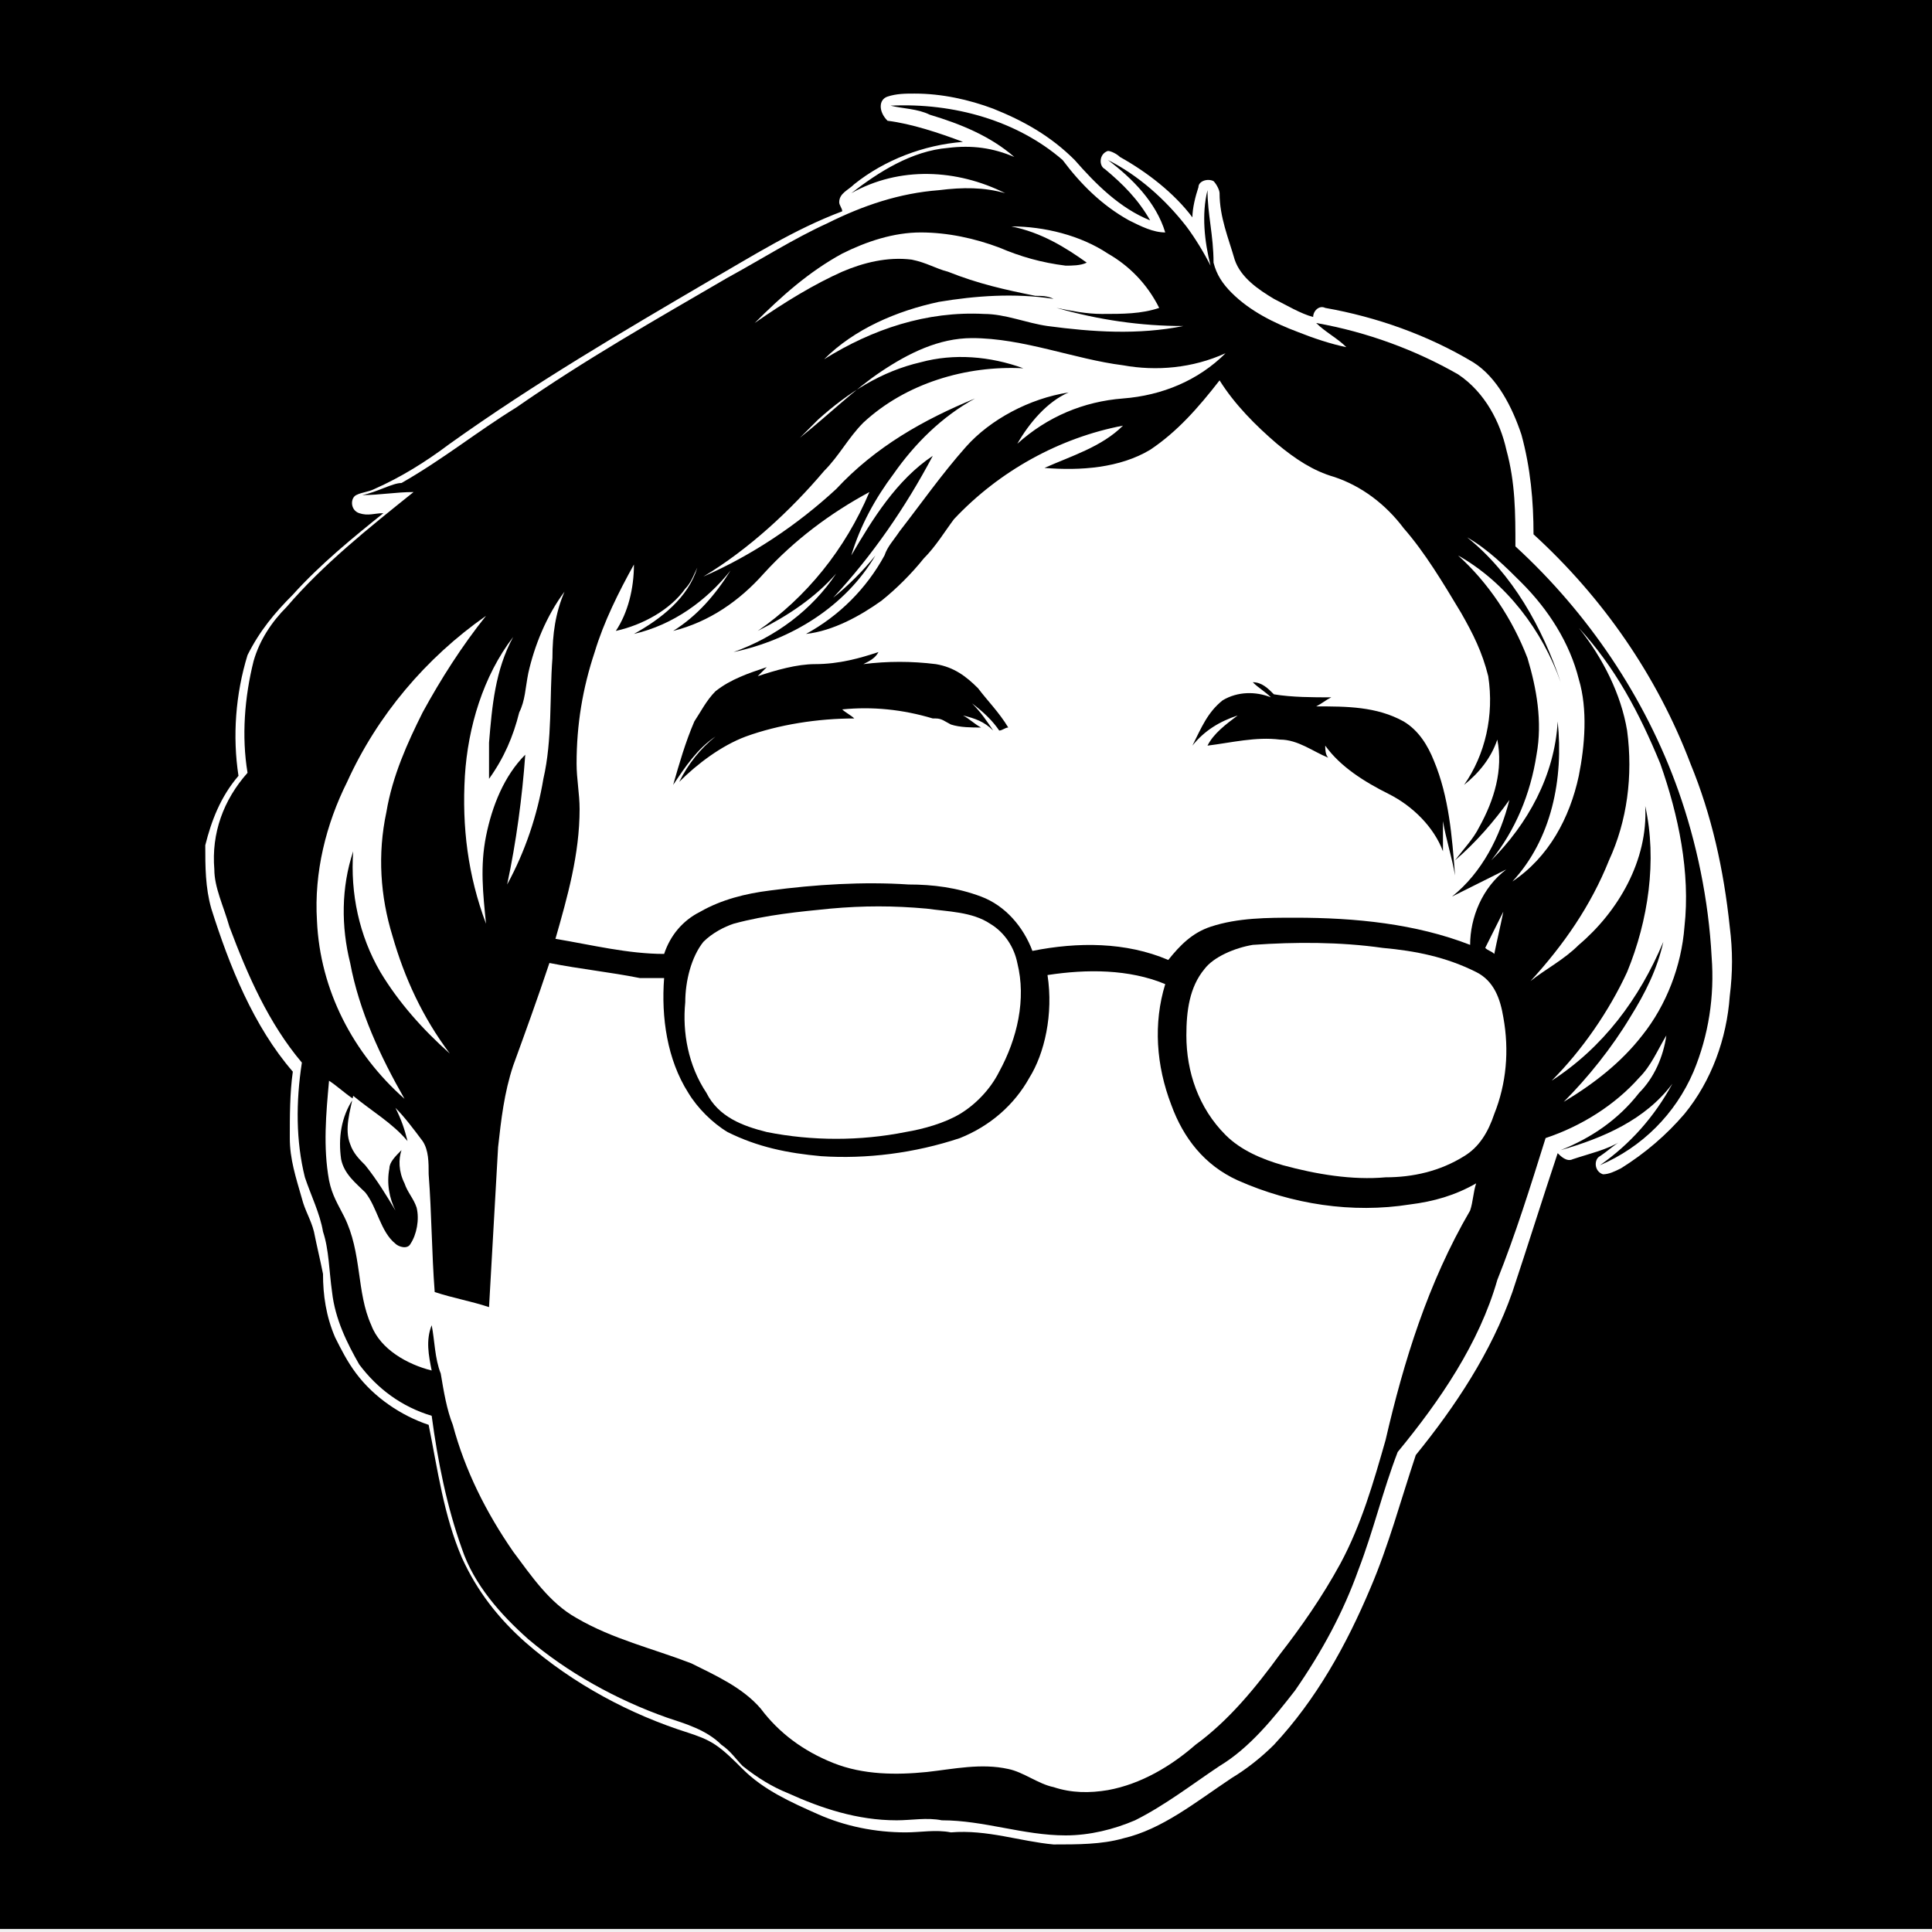
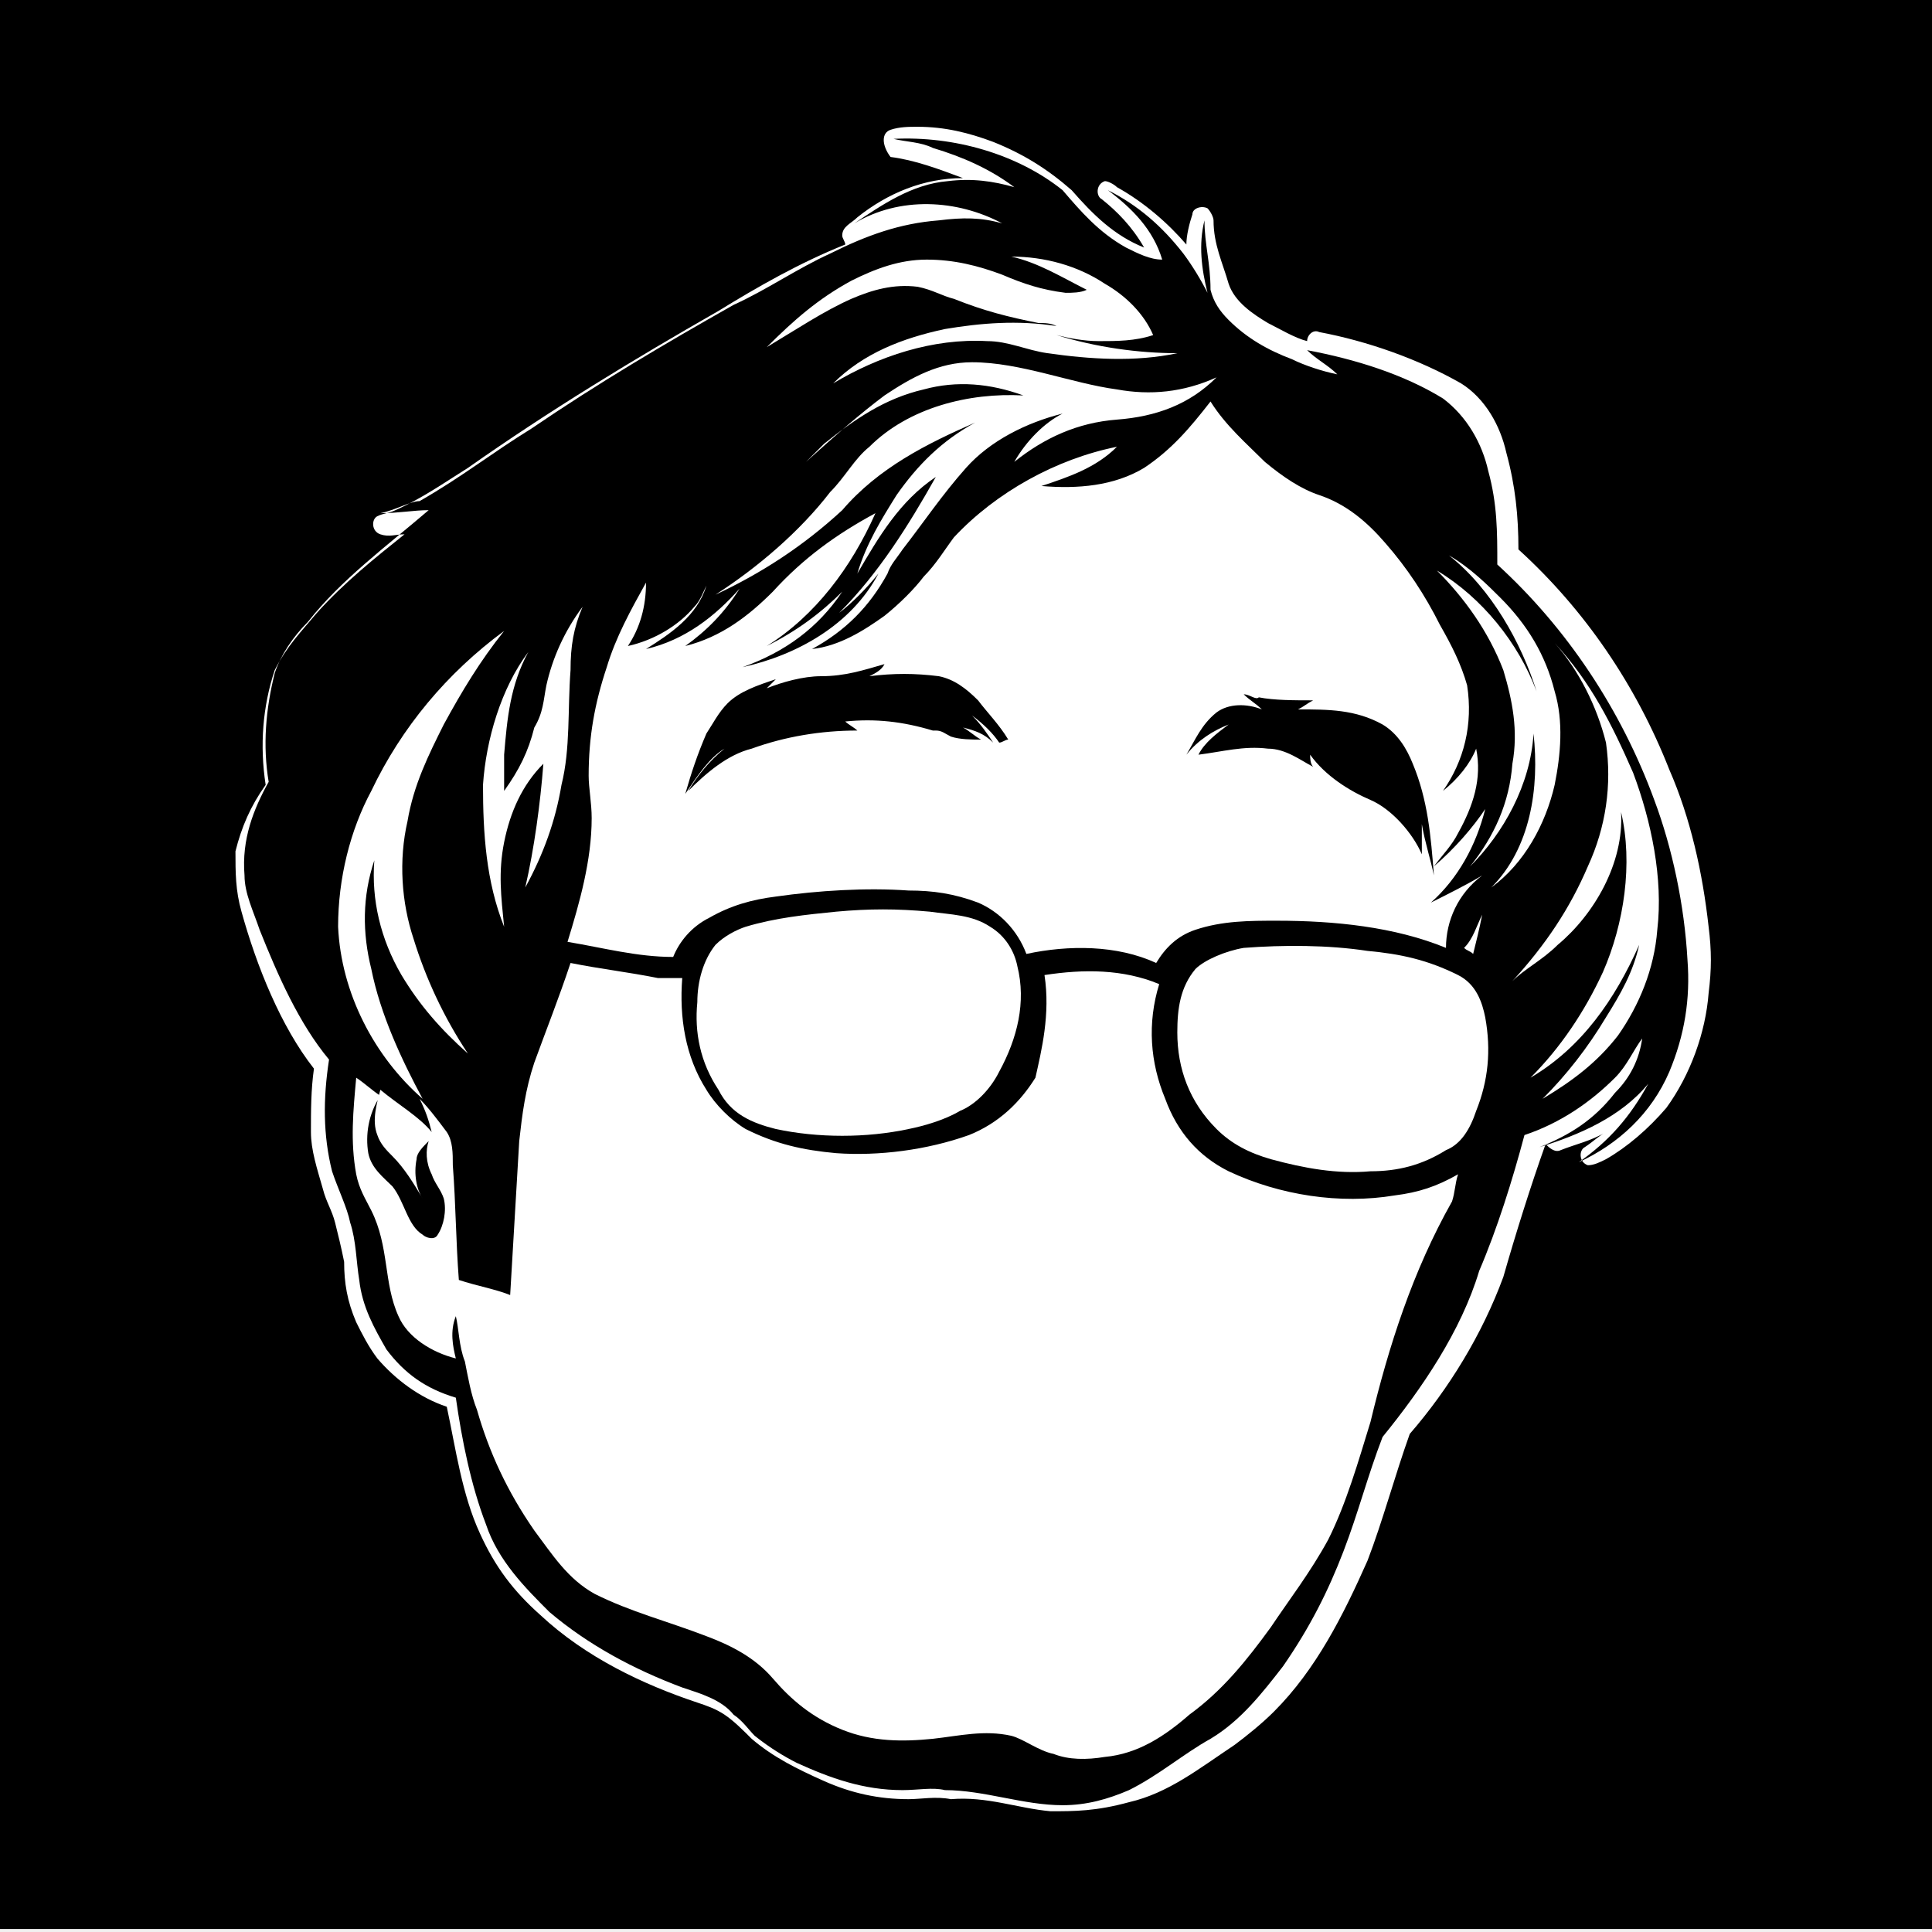
<svg xmlns="http://www.w3.org/2000/svg" version="1.1" id="Layer_1" x="0px" y="0px" viewBox="0 0 64 64" style="enable-background:new 0 0 64 64;" xml:space="preserve">
  <style type="text/css">
	.st0{fill:#FFFFFF;}
</style>
  <g id="Layer_2_00000158029372510716414120000012680685648114155940_">
    <rect y="-0.1" width="64" height="64" />
  </g>
-   <g id="_x23_ffffffff">
-     <path class="st0" d="M29.4,3.2c0.3-0.1,0.6-0.1,0.9-0.1c0.9,0,1.8,0.2,2.6,0.5c1,0.4,1.9,0.9,2.7,1.7c0.7,0.8,1.5,1.6,2.5,2   c-0.4-0.7-0.9-1.2-1.5-1.7c-0.2-0.1-0.2-0.5,0.1-0.6C36.8,5,37,5.1,37.1,5.2c0.9,0.5,1.8,1.2,2.4,2c0-0.3,0.1-0.7,0.2-1   C39.7,6,40,5.9,40.2,6c0.1,0.1,0.2,0.3,0.2,0.4c0,0.8,0.3,1.5,0.5,2.2c0.2,0.6,0.8,1,1.3,1.3c0.4,0.2,0.9,0.5,1.3,0.6   c0-0.2,0.2-0.4,0.4-0.3c1.7,0.3,3.4,0.9,4.9,1.8c0.8,0.5,1.3,1.5,1.6,2.4c0.3,1.1,0.4,2.2,0.4,3.3c2.3,2.1,4.1,4.7,5.2,7.6   c0.7,1.7,1.1,3.5,1.3,5.4c0.1,0.8,0.1,1.5,0,2.3c-0.1,1.4-0.6,2.8-1.5,3.9c-0.6,0.7-1.3,1.3-2.1,1.8c-0.2,0.1-0.4,0.2-0.6,0.2   c-0.3-0.1-0.3-0.5-0.1-0.6c0.3-0.2,0.5-0.4,0.7-0.5c-0.5,0.3-1,0.4-1.6,0.6c-0.2,0.1-0.4-0.1-0.5-0.2c-0.5,1.5-1,3.1-1.5,4.6   c-0.7,2-1.9,3.8-3.2,5.4c-0.5,1.5-0.9,3-1.5,4.4c-0.8,1.9-1.8,3.7-3.2,5.2c-0.4,0.4-0.9,0.8-1.4,1.1c-1.2,0.8-2.3,1.7-3.6,2   c-0.7,0.2-1.5,0.2-2.3,0.2c-1.1-0.1-2.2-0.5-3.4-0.4c-0.5-0.1-1,0-1.5,0c-1,0-2-0.2-2.9-0.6c-0.9-0.4-1.8-0.8-2.5-1.5   c-0.3-0.3-0.6-0.6-0.9-0.8c-0.3-0.2-0.6-0.3-0.9-0.4c-1.9-0.6-3.8-1.6-5.4-3c-0.9-0.8-1.6-1.7-2.1-2.8c-0.6-1.4-0.8-2.9-1.1-4.4   c-0.9-0.3-1.8-0.9-2.4-1.7c-0.3-0.4-0.5-0.8-0.7-1.2c-0.3-0.7-0.4-1.4-0.4-2.1c-0.1-0.5-0.2-0.9-0.3-1.4c-0.1-0.4-0.3-0.7-0.4-1.1   c-0.2-0.7-0.4-1.3-0.4-2c0-0.7,0-1.5,0.1-2.2c-1.3-1.5-2.1-3.5-2.7-5.4c-0.2-0.7-0.2-1.4-0.2-2.1c0.2-0.8,0.5-1.6,1.1-2.3   c-0.2-1.3-0.1-2.7,0.3-4c0.4-0.8,0.9-1.4,1.5-2c0.9-1,2-1.9,3-2.7c-0.3,0-0.5,0.1-0.8,0c-0.3-0.1-0.3-0.5-0.1-0.6   c0.2-0.1,0.4-0.1,0.6-0.2c0.9-0.4,1.7-0.9,2.5-1.5c2.8-2,5.7-3.7,8.6-5.4c1.4-0.8,2.8-1.7,4.4-2.3c0-0.1-0.1-0.2-0.1-0.3   c0-0.3,0.3-0.4,0.5-0.6c1-0.8,2.3-1.3,3.6-1.4c-0.8-0.3-1.7-0.6-2.5-0.7C29.1,3.7,29.1,3.3,29.4,3.2 M29.5,3.5   c0.4,0.1,0.9,0.1,1.3,0.3c1,0.3,2,0.7,2.8,1.4c-0.7-0.3-1.4-0.4-2.2-0.3c-1.2,0.1-2.3,0.8-3.2,1.5c1.6-0.9,3.5-0.8,5.1,0   c-0.7-0.2-1.4-0.2-2.2-0.1c-1.3,0.1-2.5,0.5-3.7,1.1c-1.1,0.5-2.2,1.2-3.3,1.8c-2.4,1.4-4.7,2.7-7,4.3c-1.3,0.8-2.4,1.7-3.8,2.5   C13,16,12.5,16.3,12,16.4c0.6,0,1.1-0.1,1.7-0.1c-1.5,1.2-3,2.4-4.2,3.8c-0.5,0.5-0.9,1.1-1.1,1.8c-0.3,1.2-0.4,2.5-0.2,3.7   c-0.8,0.9-1.2,2-1.1,3.2c0,0.6,0.3,1.2,0.5,1.9c0.6,1.6,1.3,3.2,2.4,4.5c-0.2,1.3-0.2,2.6,0.1,3.8c0.2,0.6,0.5,1.2,0.6,1.8   c0.2,0.6,0.2,1.3,0.3,2c0.1,0.9,0.5,1.7,0.9,2.4c0.6,0.8,1.4,1.4,2.4,1.7c0.2,1.5,0.5,3,1,4.4c0.4,1.2,1.3,2.2,2.2,3   c1.3,1.1,2.9,2,4.6,2.6c0.6,0.2,1.3,0.4,1.8,0.9c0.3,0.2,0.5,0.5,0.7,0.7c0.5,0.4,1,0.7,1.5,0.9c1.1,0.5,2.3,0.9,3.6,0.9   c0.5,0,1-0.1,1.5,0c1.4,0,2.7,0.5,4.1,0.5c0.8,0,1.6-0.2,2.3-0.5c1-0.5,1.9-1.2,2.8-1.8c1-0.6,1.8-1.6,2.5-2.5   c0.9-1.3,1.6-2.6,2.1-4c0.5-1.3,0.8-2.6,1.3-3.9c1.4-1.7,2.7-3.6,3.3-5.7c0.6-1.5,1.1-3.1,1.6-4.7c1.2-0.4,2.3-1.1,3.1-2   c0.4-0.4,0.6-0.9,0.9-1.4c-0.1,0.7-0.4,1.4-0.9,1.9c-0.7,0.9-1.6,1.5-2.6,1.9c1.4-0.4,2.8-1,3.7-2.2c-0.6,1.1-1.4,2-2.4,2.7   c1.4-0.6,2.5-1.7,3.1-3.1c0.5-1.2,0.7-2.5,0.6-3.8c-0.1-1.9-0.5-3.8-1.1-5.5c-1.1-3.1-3-5.9-5.4-8.1c0-1.1,0-2.1-0.3-3.2   c-0.2-0.9-0.7-1.9-1.6-2.5c-1.4-0.8-3-1.4-4.7-1.7c0.3,0.3,0.7,0.5,1,0.8c-0.5-0.1-1.1-0.3-1.6-0.5c-0.8-0.3-1.6-0.7-2.2-1.3   c-0.3-0.3-0.5-0.6-0.6-1C40.2,7.8,40,7.1,40,6.3c-0.2,0.8-0.1,1.7,0.1,2.5c-0.2-0.4-0.5-0.9-0.8-1.3c-0.7-0.9-1.6-1.7-2.6-2.2   c0.8,0.6,1.6,1.4,1.9,2.4c-0.4,0-0.8-0.2-1.2-0.4c-0.9-0.5-1.6-1.2-2.2-2C33.7,4,31.6,3.4,29.5,3.5z" />
-     <path class="st0" d="M33.5,7.5c1.1,0,2.3,0.3,3.2,0.9c0.7,0.4,1.3,1,1.7,1.8c-0.6,0.2-1.2,0.2-1.9,0.2c-0.5,0-1-0.1-1.5-0.2   c1.4,0.4,2.8,0.6,4.2,0.6c-1.5,0.3-3,0.2-4.5,0c-0.7-0.1-1.4-0.4-2.1-0.4c-1.9-0.1-3.7,0.5-5.3,1.5c1-1,2.4-1.6,3.8-1.9   c1.2-0.2,2.5-0.3,3.8-0.1c-0.2-0.1-0.4-0.1-0.6-0.1c-1-0.2-1.9-0.4-2.9-0.8c-0.4-0.1-0.7-0.3-1.2-0.4c-0.8-0.1-1.6,0.1-2.3,0.4   C27,9.4,26,10,25,10.7c0.9-0.9,1.8-1.7,2.9-2.3c0.8-0.4,1.7-0.7,2.6-0.7c0.9,0,1.8,0.2,2.6,0.5c0.7,0.3,1.4,0.5,2.2,0.6   c0.2,0,0.5,0,0.7-0.1C35.3,8.2,34.5,7.7,33.5,7.5z" />
-     <path class="st0" d="M29.2,12.3c0.9-0.6,1.9-1.1,3-1.1c1.7,0,3.4,0.7,5,0.9c1.1,0.2,2.3,0.1,3.4-0.4c-0.9,0.9-2.1,1.4-3.4,1.5   c-1.3,0.1-2.5,0.6-3.5,1.5c0.4-0.7,1-1.4,1.7-1.7c-1.3,0.2-2.6,0.9-3.4,1.8c-0.8,0.9-1.5,1.9-2.2,2.8c-0.2,0.3-0.4,0.5-0.5,0.8   c-0.6,1.1-1.5,2-2.6,2.6c0.9-0.1,1.8-0.6,2.5-1.1c0.5-0.4,1-0.9,1.4-1.4c0.4-0.4,0.7-0.9,1-1.3c1.5-1.6,3.5-2.7,5.6-3.1   c-0.7,0.7-1.7,1-2.6,1.4c1.2,0.1,2.5,0,3.5-0.6c0.9-0.6,1.6-1.4,2.3-2.3c0.5,0.8,1.2,1.5,1.9,2.1c0.6,0.5,1.2,0.9,1.9,1.1   c0.9,0.3,1.7,0.9,2.3,1.7c0.7,0.8,1.3,1.8,1.9,2.8c0.4,0.7,0.7,1.3,0.9,2.1c0.2,1.3-0.1,2.6-0.8,3.6c0.5-0.4,0.9-0.9,1.1-1.5   c0.2,1-0.1,2-0.6,2.9c-0.2,0.4-0.5,0.7-0.8,1.1c0.7-0.6,1.3-1.3,1.8-2c-0.3,1.2-0.9,2.4-1.9,3.2c0.6-0.3,1.2-0.6,1.8-0.9   c-0.8,0.6-1.2,1.6-1.2,2.5c-1.8-0.7-3.8-0.9-5.8-0.9c-0.9,0-1.9,0-2.8,0.3c-0.6,0.2-1,0.6-1.4,1.1c-1.4-0.6-3-0.6-4.5-0.3   c-0.3-0.8-0.9-1.5-1.7-1.8c-0.8-0.3-1.6-0.4-2.4-0.4c-1.5-0.1-3.1,0-4.6,0.2c-0.8,0.1-1.6,0.3-2.3,0.7c-0.6,0.3-1,0.8-1.2,1.4   c-1.2,0-2.4-0.3-3.6-0.5c0.4-1.4,0.8-2.8,0.8-4.3c0-0.5-0.1-1-0.1-1.5c0-1.3,0.2-2.5,0.6-3.7c0.3-1,0.8-2,1.3-2.9   c0,0.8-0.2,1.6-0.6,2.2c0.9-0.2,1.8-0.7,2.3-1.4c0.2-0.2,0.3-0.5,0.4-0.7c-0.3,1-1.2,1.7-2.1,2.2c1.3-0.3,2.4-1.1,3.2-2.1   c-0.5,0.8-1.1,1.5-1.9,2c1.2-0.3,2.2-1,3-1.9c1-1.1,2.2-2,3.5-2.7c-0.8,1.9-2.1,3.5-3.7,4.6c1-0.5,1.9-1.1,2.6-1.9   c-0.8,1.2-2,2.1-3.4,2.6c1.9-0.4,3.7-1.5,4.7-3.2c-0.4,0.5-0.9,1-1.4,1.4c1.3-1.4,2.4-3,3.3-4.7c-1.2,0.8-2,2.1-2.7,3.3   c0.3-1,0.8-1.9,1.4-2.7c0.7-1,1.6-1.9,2.7-2.5c-1.7,0.7-3.3,1.6-4.6,3c-1.3,1.2-2.8,2.2-4.4,2.9c1.5-0.9,2.9-2.2,4-3.5   c0.5-0.5,0.8-1.1,1.3-1.6c1.4-1.3,3.4-1.9,5.3-1.8c-1.1-0.4-2.3-0.5-3.4-0.2c-1.3,0.3-2.4,1-3.4,1.9c-0.2,0.2-0.4,0.4-0.6,0.6   C27.5,13.7,28.3,12.9,29.2,12.3 M27,22c-0.6,0-1.3,0.2-1.9,0.4c0.1-0.1,0.2-0.2,0.3-0.3c-0.6,0.2-1.2,0.4-1.7,0.8   c-0.3,0.3-0.5,0.7-0.7,1c-0.3,0.7-0.5,1.4-0.7,2.1c0.4-0.6,0.8-1.2,1.4-1.6c-0.5,0.4-0.9,0.9-1.2,1.5c0.6-0.6,1.4-1.2,2.2-1.5   c1.1-0.4,2.4-0.6,3.6-0.6c-0.1-0.1-0.3-0.2-0.4-0.3c1-0.1,2,0,3,0.3l0,0l0,0c0,0,0.1,0,0.1,0c0.2,0,0.3,0.1,0.5,0.2   c0.3,0.1,0.7,0.1,1,0.1c-0.2-0.1-0.4-0.3-0.6-0.4c0.4,0.1,0.7,0.2,1,0.5c-0.2-0.3-0.4-0.6-0.7-0.9c0.4,0.3,0.7,0.6,0.9,0.9   c0.1,0,0.2-0.1,0.3-0.1c-0.3-0.5-0.7-0.9-1-1.3c-0.4-0.4-0.8-0.7-1.4-0.8c-0.8-0.1-1.6-0.1-2.4,0c0.2-0.1,0.4-0.2,0.5-0.4   C28.5,21.8,27.8,22,27,22 M41.5,22.6c0.2,0.2,0.4,0.3,0.6,0.5c-0.5-0.2-1.1-0.2-1.6,0.1c-0.5,0.4-0.7,0.9-1,1.5   c0.4-0.5,0.9-0.8,1.5-1c-0.4,0.3-0.8,0.6-1,1c0.8-0.1,1.6-0.3,2.4-0.2c0.6,0,1.1,0.4,1.6,0.6c-0.1-0.1-0.1-0.3-0.1-0.4   c0.5,0.7,1.3,1.2,2.1,1.6c0.8,0.4,1.5,1.1,1.8,1.9c0-0.3,0-0.7,0-1c0.1,0.6,0.3,1.2,0.4,1.8c-0.1-1.3-0.2-2.6-0.7-3.8   c-0.2-0.5-0.5-1-1-1.3c-0.9-0.5-1.9-0.5-2.9-0.5c0.2-0.1,0.3-0.2,0.5-0.3c-0.6,0-1.3,0-1.9-0.1C42,22.8,41.8,22.6,41.5,22.6z" />
-     <path class="st0" d="M48.6,17.8c0.7,0.4,1.3,1,1.8,1.5c0.9,0.9,1.6,2,1.9,3.2c0.3,1,0.2,2.2,0,3.2c-0.3,1.4-1,2.7-2.2,3.5   c1.3-1.4,1.7-3.4,1.5-5.3c-0.1,1.8-1,3.4-2.2,4.6c0.8-1,1.3-2.2,1.5-3.5c0.2-1.1,0-2.2-0.3-3.2c-0.5-1.3-1.3-2.5-2.3-3.4   c1.6,0.9,2.8,2.5,3.4,4.2C51.1,20.8,50.1,19,48.6,17.8z" />
-     <path class="st0" d="M17.5,22.3c0.2-0.9,0.6-1.9,1.2-2.7c-0.3,0.7-0.4,1.4-0.4,2.2c-0.1,1.3,0,2.7-0.3,4c-0.2,1.2-0.6,2.4-1.2,3.5   c0.3-1.4,0.5-2.9,0.6-4.3c-0.7,0.7-1.1,1.7-1.3,2.7c-0.2,1-0.1,1.9,0,2.9c-0.6-1.6-0.8-3.2-0.7-4.9c0.1-1.6,0.6-3.3,1.6-4.6   c-0.6,1.1-0.7,2.3-0.8,3.5c0,0.4,0,0.8,0,1.2c0.5-0.7,0.8-1.4,1-2.2C17.4,23.2,17.4,22.8,17.5,22.3z" />
-     <path class="st0" d="M11.5,25.9c1-2.2,2.6-4.1,4.6-5.5c-0.8,1-1.5,2.1-2.1,3.2c-0.5,1-1,2.1-1.2,3.3c-0.3,1.4-0.2,2.8,0.2,4.1   c0.4,1.4,1,2.7,1.9,3.9c-0.9-0.8-1.7-1.7-2.3-2.7c-0.7-1.2-1-2.6-0.9-4c-0.4,1.2-0.4,2.5-0.1,3.7c0.3,1.6,1,3.1,1.8,4.5   c-1.7-1.5-2.8-3.6-2.9-5.9C10.4,28.9,10.8,27.3,11.5,25.9z" />
-     <path class="st0" d="M52.3,20.8c1.2,1.3,2,2.8,2.7,4.5c0.6,1.7,1,3.6,0.8,5.4c-0.1,1.3-0.6,2.6-1.4,3.6c-0.7,0.9-1.6,1.6-2.6,2.2   c0.8-0.8,1.6-1.8,2.2-2.8c0.5-0.8,0.9-1.6,1.1-2.5c-0.8,1.9-2,3.5-3.7,4.6c1-1,1.9-2.3,2.5-3.6c0.7-1.7,1-3.7,0.6-5.5   c0.1,1.8-0.9,3.5-2.2,4.6c-0.5,0.5-1.1,0.8-1.6,1.2c1.1-1.2,2-2.5,2.6-4c0.6-1.3,0.8-2.8,0.6-4.3C53.7,23,53.1,21.8,52.3,20.8z" />
-     <path class="st0" d="M27.5,30.1c1.1-0.1,2.1-0.1,3.2,0c0.7,0.1,1.5,0.1,2.1,0.5c0.5,0.3,0.8,0.8,0.9,1.3c0.3,1.2,0,2.5-0.6,3.6   c-0.3,0.6-0.8,1.1-1.3,1.4c-0.5,0.3-1.2,0.5-1.8,0.6c-1.5,0.3-3.1,0.3-4.6,0c-0.8-0.2-1.6-0.5-2-1.3c-0.6-0.9-0.8-2-0.7-3   c0-0.7,0.2-1.5,0.6-2c0.3-0.3,0.7-0.5,1-0.6C25.4,30.3,26.5,30.2,27.5,30.1z" />
-     <path class="st0" d="M49.8,30.2c-0.1,0.5-0.2,0.9-0.3,1.4c-0.1-0.1-0.2-0.1-0.3-0.2C49.4,31,49.6,30.6,49.8,30.2z" />
-     <path class="st0" d="M41.5,31.3c1.4-0.1,2.9-0.1,4.3,0.1c1.1,0.1,2.1,0.3,3.1,0.8c0.6,0.3,0.8,0.9,0.9,1.5c0.2,1.1,0.1,2.2-0.3,3.2   c-0.2,0.6-0.5,1.1-1,1.4c-0.8,0.5-1.7,0.7-2.6,0.7c-1.1,0.1-2.3-0.1-3.4-0.4c-0.7-0.2-1.4-0.5-1.9-1c-0.9-0.9-1.3-2.1-1.3-3.3   c0-0.8,0.1-1.6,0.6-2.2C40.2,31.7,40.9,31.4,41.5,31.3z" />
-     <path class="st0" d="M34.7,32.3c1.3-0.2,2.7-0.2,3.9,0.3c-0.4,1.3-0.3,2.7,0.2,4c0.4,1.1,1.1,2,2.2,2.5c1.8,0.8,3.8,1.1,5.7,0.8   c0.8-0.1,1.5-0.3,2.2-0.7c-0.1,0.3-0.1,0.6-0.2,0.9c-1.4,2.4-2.2,5-2.8,7.6c-0.4,1.4-0.8,2.8-1.5,4.1c-0.6,1.1-1.3,2.1-2,3   c-0.8,1.1-1.7,2.2-2.8,3c-0.8,0.7-1.8,1.3-2.9,1.5c-0.6,0.1-1.2,0.1-1.8-0.1c-0.5-0.1-1-0.5-1.5-0.6c-0.9-0.2-1.8,0-2.7,0.1   c-1,0.1-2.1,0.1-3.1-0.3c-1-0.4-1.8-1-2.4-1.8c-0.6-0.7-1.5-1.1-2.3-1.5c-1.3-0.5-2.6-0.8-3.8-1.5c-0.9-0.5-1.5-1.4-2.1-2.2   c-0.9-1.3-1.6-2.7-2-4.2c-0.2-0.5-0.3-1.1-0.4-1.7c-0.2-0.5-0.2-1.1-0.3-1.6c-0.2,0.5-0.1,1,0,1.5c-0.8-0.2-1.7-0.7-2-1.5   c-0.5-1.1-0.3-2.4-0.9-3.6c-0.2-0.4-0.4-0.7-0.5-1.2c-0.2-1.1-0.1-2.2,0-3.3c0.3,0.2,0.5,0.4,0.8,0.6c-0.4,0.6-0.5,1.3-0.4,2   c0.1,0.5,0.5,0.8,0.8,1.1c0.4,0.5,0.5,1.3,1,1.7c0.1,0.1,0.4,0.2,0.5,0c0.2-0.3,0.3-0.8,0.2-1.2c-0.1-0.3-0.3-0.5-0.4-0.8   c-0.2-0.4-0.2-0.8-0.1-1.1c-0.2,0.2-0.4,0.4-0.4,0.6c-0.1,0.5,0,1,0.2,1.4c-0.3-0.5-0.6-1-1-1.5c-0.2-0.2-0.4-0.4-0.5-0.7   c-0.2-0.5,0-1.1,0.1-1.6c0.6,0.5,1.3,0.9,1.8,1.5c-0.1-0.4-0.2-0.7-0.4-1.1c0.3,0.3,0.6,0.7,0.9,1.1c0.2,0.3,0.2,0.7,0.2,1.1   c0.1,1.3,0.1,2.6,0.2,3.9c0.6,0.2,1.2,0.3,1.8,0.5c0.1-1.8,0.2-3.5,0.3-5.3c0.1-0.9,0.2-1.8,0.5-2.7c0.4-1.1,0.8-2.2,1.2-3.4   c1,0.2,2,0.3,3,0.5c0.3,0,0.5,0,0.8,0c-0.1,1.3,0.1,2.7,0.8,3.8c0.3,0.5,0.8,1,1.3,1.3c1,0.5,2,0.7,3.1,0.8   c1.5,0.1,3.1-0.1,4.6-0.6c1-0.4,1.8-1.1,2.3-2C34.6,34.9,34.9,33.6,34.7,32.3z" />
+   <g id="_x23_ffffffff_00000090974933735041241200000001087064829001805228_">
+     <path class="st0" d="M29.5,4.3c0.3-0.1,0.6-0.1,0.9-0.1c0.9,0,1.7,0.2,2.5,0.5c1,0.4,1.8,0.9,2.6,1.6c0.7,0.8,1.4,1.5,2.4,1.9   c-0.4-0.7-0.9-1.2-1.4-1.6c-0.2-0.1-0.2-0.5,0.1-0.6c0.1,0,0.3,0.1,0.4,0.2c0.9,0.5,1.7,1.2,2.3,1.9c0-0.3,0.1-0.7,0.2-1   c0-0.2,0.3-0.3,0.5-0.2c0.1,0.1,0.2,0.3,0.2,0.4c0,0.8,0.3,1.4,0.5,2.1c0.2,0.6,0.8,1,1.3,1.3c0.4,0.2,0.9,0.5,1.3,0.6   c0-0.2,0.2-0.4,0.4-0.3c1.6,0.3,3.3,0.9,4.7,1.7c0.8,0.5,1.3,1.4,1.5,2.3c0.3,1.1,0.4,2.1,0.4,3.2c2.2,2,3.9,4.5,5,7.3   c0.7,1.6,1.1,3.4,1.3,5.2c0.1,0.8,0.1,1.4,0,2.2c-0.1,1.3-0.6,2.7-1.4,3.8c-0.6,0.7-1.3,1.3-2,1.7c-0.2,0.1-0.4,0.2-0.6,0.2   c-0.3-0.1-0.3-0.5-0.1-0.6c0.3-0.2,0.5-0.4,0.7-0.5c-0.5,0.3-1,0.4-1.5,0.6c-0.2,0.1-0.4-0.1-0.5-0.2c-0.5,1.4-1,3-1.4,4.4   c-0.7,1.9-1.8,3.7-3.1,5.2c-0.5,1.4-0.9,2.9-1.4,4.2c-0.8,1.8-1.7,3.6-3.1,5c-0.4,0.4-0.9,0.8-1.3,1.1c-1.2,0.8-2.2,1.6-3.5,1.9   C36.3,60,35.6,60,34.8,60c-1.1-0.1-2.1-0.5-3.3-0.4c-0.5-0.1-1,0-1.4,0c-1,0-1.9-0.2-2.8-0.6c-0.9-0.4-1.7-0.8-2.4-1.4   c-0.3-0.3-0.6-0.6-0.9-0.8s-0.6-0.3-0.9-0.4c-1.8-0.6-3.7-1.5-5.2-2.9c-0.9-0.8-1.5-1.6-2-2.7c-0.6-1.3-0.8-2.8-1.1-4.2   c-0.9-0.3-1.7-0.9-2.3-1.6c-0.3-0.4-0.5-0.8-0.7-1.2c-0.3-0.7-0.4-1.3-0.4-2c-0.1-0.5-0.2-0.9-0.3-1.3c-0.1-0.4-0.3-0.7-0.4-1.1   c-0.2-0.7-0.4-1.3-0.4-1.9c0-0.7,0-1.4,0.1-2.1C9.3,34,8.5,32,8,30.2c-0.2-0.7-0.2-1.3-0.2-2C8,27.4,8.3,26.7,8.8,26   c-0.2-1.3-0.1-2.6,0.3-3.8c0.4-0.8,0.9-1.3,1.4-1.9c0.9-1,1.9-1.8,2.9-2.6c-0.3,0-0.5,0.1-0.8,0s-0.3-0.5-0.1-0.6s0.4-0.1,0.6-0.2   c0.9-0.4,1.6-0.9,2.4-1.4c2.7-1.9,5.5-3.6,8.3-5.2c1.3-0.8,2.7-1.6,4.2-2.2c0-0.1-0.1-0.2-0.1-0.3c0-0.3,0.3-0.4,0.5-0.6   c1-0.8,2.2-1.3,3.5-1.3c-0.8-0.3-1.6-0.6-2.4-0.7C29.2,4.8,29.2,4.4,29.5,4.3 M29.6,4.6c0.4,0.1,0.9,0.1,1.3,0.3   c1,0.3,1.9,0.7,2.7,1.3C32.9,6,32.2,5.9,31.4,6c-1.2,0.1-2.2,0.8-3.1,1.4c1.5-0.9,3.4-0.8,4.9,0c-0.7-0.2-1.3-0.2-2.1-0.1   c-1.3,0.1-2.4,0.5-3.6,1.1c-1.1,0.5-2.1,1.2-3.2,1.7c-2.3,1.3-4.5,2.6-6.7,4.1c-1.3,0.8-2.3,1.6-3.7,2.4c-0.3,0-0.8,0.3-1.3,0.4   c0.6,0,1.1-0.1,1.6-0.1c-1.4,1.2-2.9,2.3-4,3.7c-0.5,0.5-0.9,1.1-1.1,1.7c-0.3,1.2-0.4,2.4-0.2,3.6C8.4,26.8,8,27.8,8.1,29   c0,0.6,0.3,1.2,0.5,1.8c0.6,1.5,1.3,3.1,2.3,4.3c-0.2,1.3-0.2,2.5,0.1,3.7c0.2,0.6,0.5,1.2,0.6,1.7c0.2,0.6,0.2,1.3,0.3,1.9   c0.1,0.9,0.5,1.6,0.9,2.3c0.6,0.8,1.3,1.3,2.3,1.6c0.2,1.4,0.5,2.9,1,4.2c0.4,1.2,1.3,2.1,2.1,2.9c1.3,1.1,2.8,1.9,4.4,2.5   c0.6,0.2,1.3,0.4,1.7,0.9c0.3,0.2,0.5,0.5,0.7,0.7c0.5,0.4,1,0.7,1.4,0.9c1.1,0.5,2.2,0.9,3.5,0.9c0.5,0,1-0.1,1.4,0   c1.3,0,2.6,0.5,3.9,0.5c0.8,0,1.5-0.2,2.2-0.5c1-0.5,1.8-1.2,2.7-1.7c1-0.6,1.7-1.5,2.4-2.4c0.9-1.3,1.5-2.5,2-3.8   c0.5-1.3,0.8-2.5,1.3-3.8c1.3-1.6,2.6-3.5,3.2-5.5c0.6-1.4,1.1-3,1.5-4.5c1.2-0.4,2.2-1.1,3-1.9c0.4-0.4,0.6-0.9,0.9-1.3   c-0.1,0.7-0.4,1.3-0.9,1.8c-0.7,0.9-1.5,1.4-2.5,1.8c1.3-0.4,2.7-1,3.6-2.1c-0.6,1.1-1.3,1.9-2.3,2.6c1.3-0.6,2.4-1.6,3-3   c0.5-1.2,0.7-2.4,0.6-3.7c-0.1-1.8-0.5-3.7-1.1-5.3c-1.1-3-2.9-5.7-5.2-7.8c0-1.1,0-2-0.3-3.1c-0.2-0.9-0.7-1.8-1.5-2.4   c-1.3-0.8-2.9-1.3-4.5-1.6c0.3,0.3,0.7,0.5,1,0.8c-0.5-0.1-1.1-0.3-1.5-0.5c-0.8-0.3-1.5-0.7-2.1-1.3c-0.3-0.3-0.5-0.6-0.6-1   c0-0.9-0.2-1.5-0.2-2.3c-0.2,0.8-0.1,1.6,0.1,2.4c-0.2-0.4-0.5-0.9-0.8-1.3c-0.7-0.9-1.5-1.6-2.5-2.1c0.8,0.6,1.5,1.3,1.8,2.3   c-0.4,0-0.8-0.2-1.2-0.4c-0.9-0.5-1.5-1.2-2.1-1.9C33.7,5.1,31.6,4.5,29.6,4.6z" />
+     <path class="st0" d="M33.5,8.5c1.1,0,2.2,0.3,3.1,0.9c0.7,0.4,1.3,1,1.6,1.7c-0.6,0.2-1.2,0.2-1.8,0.2c-0.5,0-1-0.1-1.4-0.2   c1.3,0.4,2.7,0.6,4,0.6c-1.4,0.3-2.9,0.2-4.3,0c-0.7-0.1-1.3-0.4-2-0.4c-1.8-0.1-3.6,0.5-5.1,1.4c1-1,2.3-1.5,3.7-1.8   c1.2-0.2,2.4-0.3,3.7-0.1c-0.2-0.1-0.4-0.1-0.6-0.1c-1-0.2-1.8-0.4-2.8-0.8c-0.4-0.1-0.7-0.3-1.2-0.4c-0.8-0.1-1.5,0.1-2.2,0.4   c-0.9,0.4-1.8,1-2.8,1.6c0.9-0.9,1.7-1.6,2.8-2.2c0.8-0.4,1.6-0.7,2.5-0.7c0.9,0,1.7,0.2,2.5,0.5c0.7,0.3,1.3,0.5,2.1,0.6   c0.2,0,0.5,0,0.7-0.1C35.2,9.2,34.4,8.7,33.5,8.5z" />
+     <path class="st0" d="M29.3,13.1c0.9-0.6,1.8-1.1,2.9-1.1c1.6,0,3.3,0.7,4.8,0.9c1.1,0.2,2.2,0.1,3.3-0.4c-0.9,0.9-2,1.3-3.3,1.4   c-1.3,0.1-2.4,0.6-3.4,1.4c0.4-0.7,1-1.3,1.6-1.6C34,14,32.8,14.6,32,15.5c-0.8,0.9-1.4,1.8-2.1,2.7c-0.2,0.3-0.4,0.5-0.5,0.8   c-0.6,1.1-1.4,1.9-2.5,2.5c0.9-0.1,1.7-0.6,2.4-1.1c0.5-0.4,1-0.9,1.3-1.3c0.4-0.4,0.7-0.9,1-1.3c1.4-1.5,3.4-2.6,5.4-3   c-0.7,0.7-1.6,1-2.5,1.3c1.2,0.1,2.4,0,3.4-0.6c0.9-0.6,1.5-1.3,2.2-2.2c0.5,0.8,1.2,1.4,1.8,2c0.6,0.5,1.2,0.9,1.8,1.1   c0.9,0.3,1.6,0.9,2.2,1.6c0.7,0.8,1.3,1.7,1.8,2.7c0.4,0.7,0.7,1.3,0.9,2c0.2,1.3-0.1,2.5-0.8,3.5c0.5-0.4,0.9-0.9,1.1-1.4   c0.2,1-0.1,1.9-0.6,2.8c-0.2,0.4-0.5,0.7-0.8,1.1c0.7-0.6,1.3-1.3,1.7-1.9c-0.3,1.2-0.9,2.3-1.8,3.1c0.6-0.3,1.2-0.6,1.7-0.9   c-0.8,0.6-1.2,1.5-1.2,2.4c-1.7-0.7-3.7-0.9-5.6-0.9c-0.9,0-1.8,0-2.7,0.3c-0.6,0.2-1,0.6-1.3,1.1c-1.3-0.6-2.9-0.6-4.3-0.3   c-0.3-0.8-0.9-1.4-1.6-1.7c-0.8-0.3-1.5-0.4-2.3-0.4c-1.4-0.1-3,0-4.4,0.2c-0.8,0.1-1.5,0.3-2.2,0.7c-0.6,0.3-1,0.8-1.2,1.3   c-1.2,0-2.3-0.3-3.5-0.5c0.4-1.3,0.8-2.7,0.8-4.1c0-0.5-0.1-1-0.1-1.4c0-1.3,0.2-2.4,0.6-3.6c0.3-1,0.8-1.9,1.3-2.8   c0,0.8-0.2,1.5-0.6,2.1c0.9-0.2,1.7-0.7,2.2-1.3c0.2-0.2,0.3-0.5,0.4-0.7c-0.3,1-1.2,1.6-2,2.1c1.3-0.3,2.3-1.1,3.1-2   c-0.5,0.8-1.1,1.4-1.8,1.9c1.2-0.3,2.1-1,2.9-1.8c1-1.1,2.1-1.9,3.4-2.6c-0.8,1.8-2,3.4-3.6,4.4c1-0.5,1.8-1.1,2.5-1.8   c-0.8,1.2-1.9,2-3.3,2.5c1.8-0.4,3.6-1.4,4.5-3.1c-0.4,0.5-0.9,1-1.3,1.3c1.3-1.3,2.3-2.9,3.2-4.5c-1.2,0.8-1.9,2-2.6,3.2   c0.3-1,0.8-1.8,1.3-2.6c0.7-1,1.5-1.8,2.6-2.4c-1.6,0.7-3.2,1.5-4.4,2.9c-1.3,1.2-2.7,2.1-4.2,2.8c1.4-0.9,2.8-2.1,3.8-3.4   c0.5-0.5,0.8-1.1,1.3-1.5c1.3-1.3,3.3-1.8,5.1-1.7c-1.1-0.4-2.2-0.5-3.3-0.2c-1.3,0.3-2.3,1-3.3,1.8c-0.2,0.2-0.4,0.4-0.6,0.6   C27.7,14.4,28.5,13.7,29.3,13.1 M27.2,22.4c-0.6,0-1.3,0.2-1.8,0.4c0.1-0.1,0.2-0.2,0.3-0.3c-0.6,0.2-1.2,0.4-1.6,0.8   c-0.3,0.3-0.5,0.7-0.7,1c-0.3,0.7-0.5,1.3-0.7,2c0.4-0.6,0.8-1.2,1.3-1.5c-0.5,0.4-0.9,0.9-1.2,1.4c0.6-0.6,1.3-1.2,2.1-1.4   c1.1-0.4,2.3-0.6,3.5-0.6c-0.1-0.1-0.3-0.2-0.4-0.3c1-0.1,1.9,0,2.9,0.3l0,0l0,0h0.1c0.2,0,0.3,0.1,0.5,0.2c0.3,0.1,0.7,0.1,1,0.1   c-0.2-0.1-0.4-0.3-0.6-0.4c0.4,0.1,0.7,0.2,1,0.5c-0.2-0.3-0.4-0.6-0.7-0.9c0.4,0.3,0.7,0.6,0.9,0.9c0.1,0,0.2-0.1,0.3-0.1   c-0.3-0.5-0.7-0.9-1-1.3c-0.4-0.4-0.8-0.7-1.3-0.8c-0.8-0.1-1.5-0.1-2.3,0c0.2-0.1,0.4-0.2,0.5-0.4C28.6,22.2,28,22.4,27.2,22.4    M41.2,23c0.2,0.2,0.4,0.3,0.6,0.5c-0.5-0.2-1.1-0.2-1.5,0.1c-0.5,0.4-0.7,0.9-1,1.4c0.4-0.5,0.9-0.8,1.4-1c-0.4,0.3-0.8,0.6-1,1   c0.8-0.1,1.5-0.3,2.3-0.2c0.6,0,1.1,0.4,1.5,0.6c-0.1-0.1-0.1-0.3-0.1-0.4c0.5,0.7,1.3,1.2,2,1.5s1.4,1.1,1.7,1.8c0-0.3,0-0.7,0-1   c0.1,0.6,0.3,1.2,0.4,1.7c-0.1-1.3-0.2-2.5-0.7-3.7c-0.2-0.5-0.5-1-1-1.3c-0.9-0.5-1.8-0.5-2.8-0.5c0.2-0.1,0.3-0.2,0.5-0.3   c-0.6,0-1.3,0-1.8-0.1C41.6,23.2,41.4,23,41.2,23z" />
+     <path class="st0" d="M48,18.4c0.7,0.4,1.3,1,1.7,1.4c0.9,0.9,1.5,1.9,1.8,3.1c0.3,1,0.2,2.1,0,3.1c-0.3,1.3-1,2.6-2.1,3.4   c1.3-1.3,1.6-3.3,1.4-5.1c-0.1,1.7-1,3.3-2.1,4.4c0.8-1,1.3-2.1,1.4-3.4c0.2-1.1,0-2.1-0.3-3.1c-0.5-1.3-1.3-2.4-2.2-3.3   c1.5,0.9,2.7,2.4,3.3,4C50.4,21.3,49.4,19.5,48,18.4z" />
+     <path class="st0" d="M18.1,22.7c0.2-0.9,0.6-1.8,1.2-2.6c-0.3,0.7-0.4,1.3-0.4,2.1c-0.1,1.3,0,2.6-0.3,3.8   c-0.2,1.2-0.6,2.3-1.2,3.4c0.3-1.3,0.5-2.8,0.6-4.1c-0.7,0.7-1.1,1.6-1.3,2.6c-0.2,1-0.1,1.8,0,2.8C16.1,29.2,16,27.6,16,26   c0.1-1.5,0.6-3.2,1.5-4.4c-0.6,1.1-0.7,2.2-0.8,3.4c0,0.4,0,0.8,0,1.2c0.5-0.7,0.8-1.3,1-2.1C18,23.6,18,23.2,18.1,22.7z" />
+     <path class="st0" d="M12.3,26.2c1-2.1,2.5-3.9,4.4-5.3c-0.8,1-1.4,2-2,3.1c-0.5,1-1,2-1.2,3.2c-0.3,1.3-0.2,2.7,0.2,3.9   c0.4,1.3,1,2.6,1.8,3.8c-0.9-0.8-1.6-1.6-2.2-2.6c-0.7-1.2-1-2.5-0.9-3.8c-0.4,1.2-0.4,2.4-0.1,3.6c0.3,1.5,1,3,1.7,4.3   c-1.6-1.4-2.7-3.5-2.8-5.7C11.2,29.1,11.6,27.5,12.3,26.2z" />
+     <path class="st0" d="M51.5,21.3c1.2,1.3,1.9,2.7,2.6,4.3c0.6,1.6,1,3.5,0.8,5.2c-0.1,1.3-0.6,2.5-1.3,3.5c-0.7,0.9-1.5,1.5-2.5,2.1   c0.8-0.8,1.5-1.7,2.1-2.7c0.5-0.8,0.9-1.5,1.1-2.4c-0.8,1.8-1.9,3.4-3.6,4.4c1-1,1.8-2.2,2.4-3.5c0.7-1.6,1-3.6,0.6-5.3   c0.1,1.7-0.9,3.4-2.1,4.4c-0.5,0.5-1.1,0.8-1.5,1.2c1.1-1.2,1.9-2.4,2.5-3.8c0.6-1.3,0.8-2.7,0.6-4.1   C52.9,23.4,52.3,22.2,51.5,21.3z" />
+     <path class="st0" d="M27.7,30.2c1.1-0.1,2-0.1,3.1,0c0.7,0.1,1.4,0.1,2,0.5c0.5,0.3,0.8,0.8,0.9,1.3c0.3,1.2,0,2.4-0.6,3.5   c-0.3,0.6-0.8,1.1-1.3,1.3c-0.5,0.3-1.2,0.5-1.7,0.6c-1.4,0.3-3,0.3-4.4,0c-0.8-0.2-1.5-0.5-1.9-1.3c-0.6-0.9-0.8-1.9-0.7-2.9   c0-0.7,0.2-1.4,0.6-1.9c0.3-0.3,0.7-0.5,1-0.6C25.7,30.4,26.7,30.3,27.7,30.2z" />
+     <path class="st0" d="M49.1,30.3c-0.1,0.5-0.2,0.9-0.3,1.3c-0.1-0.1-0.2-0.1-0.3-0.2C48.8,31.1,48.9,30.7,49.1,30.3z" />
+     <path class="st0" d="M41.2,31.4c1.3-0.1,2.8-0.1,4.1,0.1c1.1,0.1,2,0.3,3,0.8c0.6,0.3,0.8,0.9,0.9,1.4c0.2,1.1,0.1,2.1-0.3,3.1   c-0.2,0.6-0.5,1.1-1,1.3c-0.8,0.5-1.6,0.7-2.5,0.7c-1.1,0.1-2.2-0.1-3.3-0.4c-0.7-0.2-1.3-0.5-1.8-1c-0.9-0.9-1.3-2-1.3-3.2   c0-0.8,0.1-1.5,0.6-2.1C39.9,31.8,40.6,31.5,41.2,31.4z" />
+     <path class="st0" d="M34.6,32.3c1.3-0.2,2.6-0.2,3.8,0.3c-0.4,1.3-0.3,2.6,0.2,3.8c0.4,1.1,1.1,1.9,2.1,2.4   c1.7,0.8,3.7,1.1,5.5,0.8c0.8-0.1,1.4-0.3,2.1-0.7c-0.1,0.3-0.1,0.6-0.2,0.9c-1.3,2.3-2.1,4.8-2.7,7.3c-0.4,1.3-0.8,2.7-1.4,3.9   c-0.6,1.1-1.3,2-1.9,2.9c-0.8,1.1-1.6,2.1-2.7,2.9c-0.8,0.7-1.7,1.3-2.8,1.4c-0.6,0.1-1.2,0.1-1.7-0.1c-0.5-0.1-1-0.5-1.4-0.6   c-0.9-0.2-1.7,0-2.6,0.1c-1,0.1-2,0.1-3-0.3c-1-0.4-1.7-1-2.3-1.7c-0.6-0.7-1.4-1.1-2.2-1.4c-1.3-0.5-2.5-0.8-3.7-1.4   c-0.9-0.5-1.4-1.3-2-2.1c-0.9-1.3-1.5-2.6-1.9-4c-0.2-0.5-0.3-1.1-0.4-1.6c-0.2-0.5-0.2-1.1-0.3-1.5c-0.2,0.5-0.1,1,0,1.4   c-0.8-0.2-1.6-0.7-1.9-1.4c-0.5-1.1-0.3-2.3-0.9-3.5c-0.2-0.4-0.4-0.7-0.5-1.2c-0.2-1.1-0.1-2.1,0-3.2c0.3,0.2,0.5,0.4,0.8,0.6   c-0.4,0.6-0.5,1.3-0.4,1.9c0.1,0.5,0.5,0.8,0.8,1.1c0.4,0.5,0.5,1.3,1,1.6c0.1,0.1,0.4,0.2,0.5,0c0.2-0.3,0.3-0.8,0.2-1.2   c-0.1-0.3-0.3-0.5-0.4-0.8c-0.2-0.4-0.2-0.8-0.1-1.1c-0.2,0.2-0.4,0.4-0.4,0.6c-0.1,0.5,0,1,0.2,1.3c-0.3-0.5-0.6-1-1-1.4   c-0.2-0.2-0.4-0.4-0.5-0.7c-0.2-0.5,0-1.1,0.1-1.5c0.6,0.5,1.3,0.9,1.7,1.4c-0.1-0.4-0.2-0.7-0.4-1.1c0.3,0.3,0.6,0.7,0.9,1.1   c0.2,0.3,0.2,0.7,0.2,1.1c0.1,1.3,0.1,2.5,0.2,3.8c0.6,0.2,1.2,0.3,1.7,0.5c0.1-1.7,0.2-3.4,0.3-5.1c0.1-0.9,0.2-1.7,0.5-2.6   c0.4-1.1,0.8-2.1,1.2-3.3c1,0.2,1.9,0.3,2.9,0.5c0.3,0,0.5,0,0.8,0c-0.1,1.3,0.1,2.6,0.8,3.7c0.3,0.5,0.8,1,1.3,1.3   c1,0.5,1.9,0.7,3,0.8c1.4,0.1,3-0.1,4.4-0.6c1-0.4,1.7-1.1,2.2-1.9C34.5,34.8,34.8,33.6,34.6,32.3z" />
  </g>
</svg>
